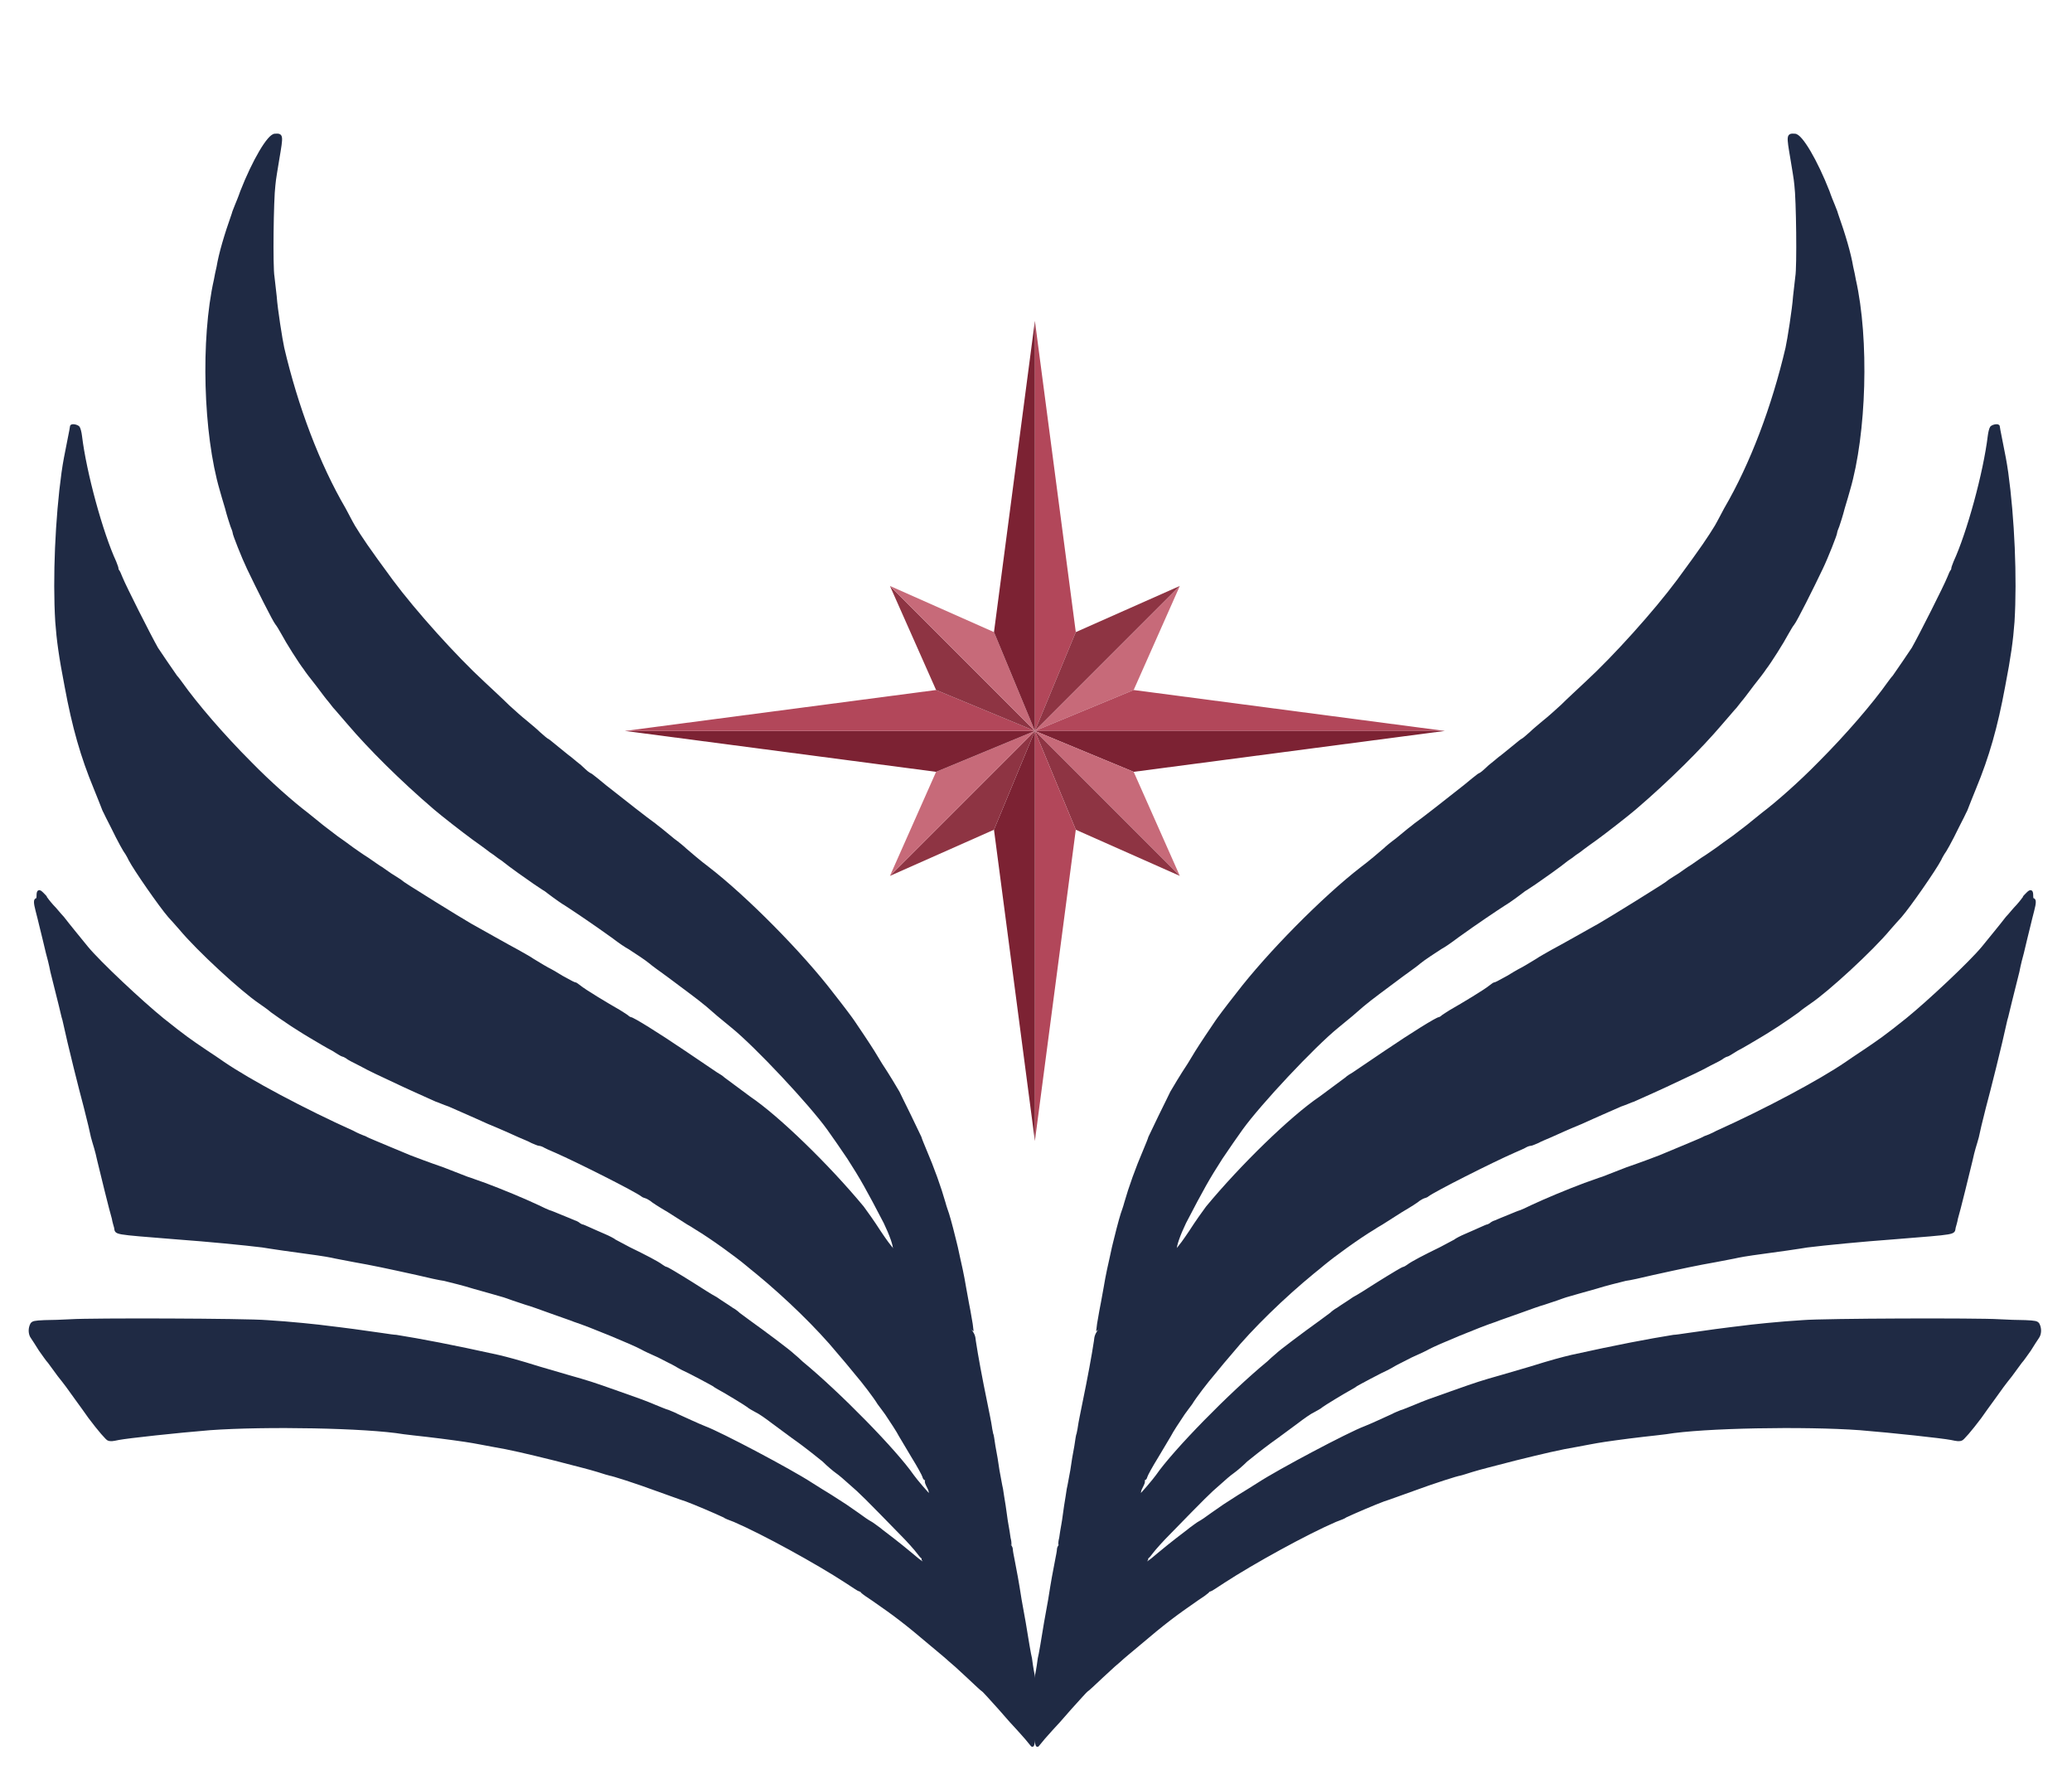
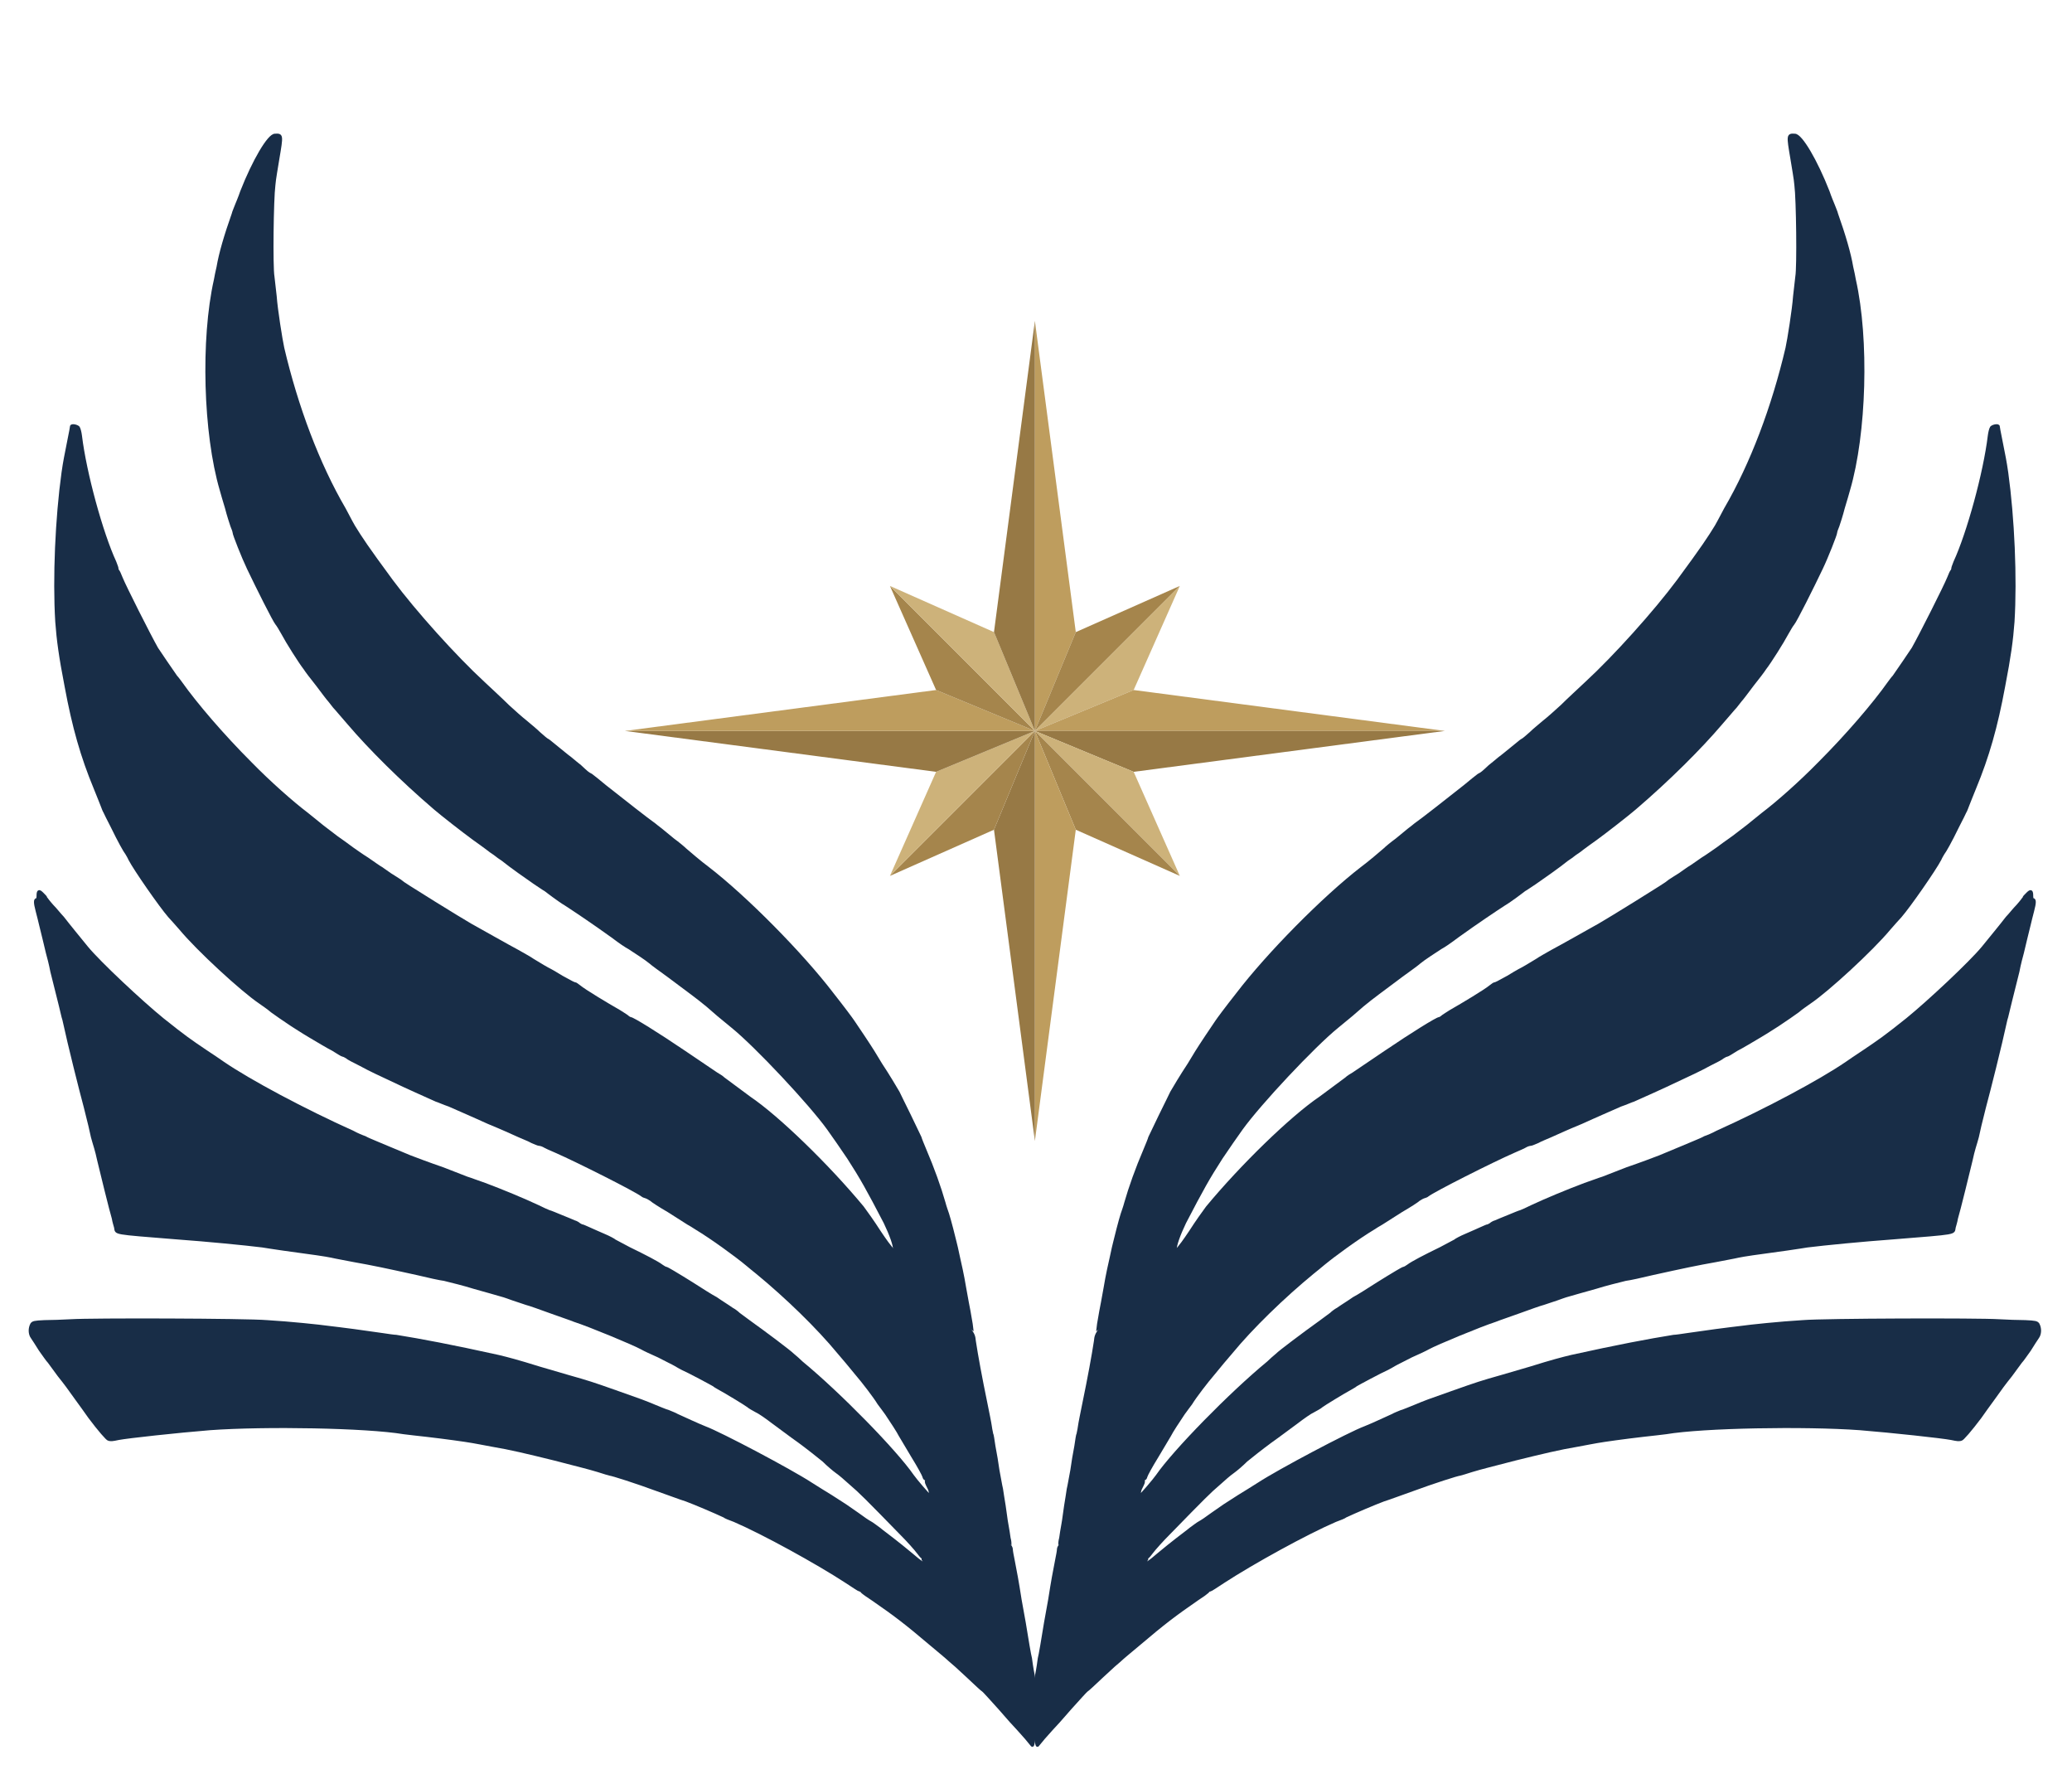
<svg xmlns="http://www.w3.org/2000/svg" viewBox="14 6 465 398">
-   <g fill="#1F2A44" stroke="#1F2A44" stroke-width=".6">
+   <g fill="#182D47" stroke="#182D47" stroke-width=".6">
    <g>
      <path d="M223.4 295.7C215.9 288.3 214.6 286.9 214.7 286.4C214.8 285.5 213.9 283.0 212.6 280.3C208.7 272.8 207.3 270.3 204.4 265.8C202.3 262.7 201.6 261.7 199.9 259.3C195.8 253.6 183.7 240.7 178.4 236.4C175.2 233.8 175.0 233.6 172.7 231.6C170.4 229.7 168.7 228.5 163.9 224.9C162.1 223.6 160.3 222.3 160.0 222.0C159.2 221.3 156.3 219.4 155.2 218.7C154.3 218.2 153.4 217.6 151.4 216.1C147.1 213.0 142.9 210.2 140.9 208.9C140.2 208.5 139.1 207.7 138.4 207.2C137.7 206.7 136.8 206.0 136.4 205.7C136.0 205.5 134.9 204.7 134.1 204.2C132.5 203.1 128.5 200.3 126.8 198.9C126.3 198.6 125.5 198.0 125.0 197.6C124.5 197.3 123.7 196.7 123.2 196.3C122.7 195.9 121.4 195.0 120.3 194.2C118.1 192.6 113.1 188.7 111.6 187.4C104.0 180.9 96.9 173.8 92.3 168.4C90.8 166.7 89.4 165.0 89.0 164.6C88.7 164.2 88.2 163.6 87.9 163.2C87.6 162.9 86.4 161.3 85.2 159.7C84.0 158.2 82.7 156.5 82.4 156.0C81.3 154.6 78.4 150.0 77.4 148.1C76.9 147.2 76.3 146.2 76.1 146.0C75.5 145.3 71.7 137.7 69.7 133.5C68.5 131.0 66.5 125.9 66.5 125.5C66.5 125.3 66.3 124.7 66.0 124.0C65.8 123.4 65.2 121.6 64.8 120.0C64.3 118.4 63.8 116.6 63.6 115.9C59.9 103.3 59.3 82.1 62.3 68.8C62.4 68.1 62.7 66.8 62.9 65.9C63.4 62.9 64.6 58.8 66.3 54.0C66.4 53.5 66.8 52.7 67.0 52.1C67.2 51.6 67.8 50.2 68.2 49.0C70.9 42.1 74.3 36.3 75.7 36.3C77.3 36.2 77.3 36.3 76.4 41.6C76.1 43.5 75.6 46.2 75.5 47.6C75.1 50.6 74.9 65.9 75.3 68.1C75.4 69.0 75.6 70.9 75.8 72.5C76.0 75.4 77.1 82.3 77.5 84.1C80.6 97.3 85.4 110.1 91.3 120.2C91.8 121.1 92.7 122.9 93.4 124.1C95.0 126.7 96.3 128.7 101.9 136.3C107.1 143.3 116.2 153.4 122.5 159.2C124.2 160.8 126.7 163.1 128.0 164.4C129.3 165.6 131.1 167.2 132.0 167.9C132.8 168.6 134.2 169.7 135.0 170.5C135.9 171.3 136.7 172.0 137.0 172.1C137.2 172.2 138.1 173.0 139.0 173.7C140.0 174.5 141.3 175.6 142.0 176.1C142.7 176.7 143.7 177.5 144.2 177.9C145.7 179.3 145.9 179.5 146.7 179.9C147.1 180.2 148.5 181.3 149.8 182.4C154.1 185.8 159.2 189.8 160.9 191.0C161.1 191.2 161.8 191.7 162.3 192.1C162.8 192.5 164.1 193.6 165.1 194.4C166.2 195.2 167.4 196.2 167.8 196.6C168.6 197.3 171.3 199.6 172.8 200.7C181.5 207.4 194.0 220.1 200.8 229.0C203.4 232.3 205.1 234.6 205.5 235.2C206.4 236.5 209.2 240.7 210.0 242.0C210.5 242.8 211.2 244.0 211.7 244.8C213.3 247.2 215.2 250.4 215.6 251.1C215.8 251.5 216.9 253.8 218.1 256.2C219.2 258.5 220.3 260.8 220.5 261.2C220.6 261.6 221.1 262.8 221.6 264.0C223.4 268.2 224.9 272.4 225.9 275.9C226.1 276.7 226.5 277.8 226.7 278.4C227.1 279.6 228.2 283.9 228.4 284.8C228.5 285.1 228.8 286.5 229.1 287.9C229.4 289.2 230.1 292.3 230.5 294.8C230.9 297.2 231.4 299.6 231.5 300.2C231.9 302.4 232.2 304.3 232.2 304.4C232.1 304.4 228.2 300.5 223.4 295.7Z" />
      <path d="M233.4 345.2C226.1 338.0 226.1 338.0 223.8 338.0C221.6 338.0 221.5 338.0 221.3 337.3C221.2 336.9 220.1 334.9 218.8 332.8C217.6 330.8 216.3 328.6 216.0 328.1C215.5 327.1 214.1 325.0 212.9 323.2C212.5 322.6 211.7 321.6 211.2 320.9C210.3 319.4 207.6 315.9 206.3 314.4C205.0 312.8 203.0 310.4 202.2 309.5C197.6 303.9 190.5 297.0 183.8 291.5C183.3 291.1 182.3 290.3 181.6 289.7C179.2 287.7 173.7 283.7 170.2 281.6C169.8 281.3 168.9 280.8 168.4 280.5C167.8 280.1 165.9 278.9 164.0 277.7C162.1 276.6 160.4 275.5 160.1 275.2C159.8 275.0 159.3 274.7 159.0 274.6C158.7 274.5 158.3 274.4 158.1 274.2C156.7 273.1 143.6 266.5 138.8 264.4C137.6 263.9 136.3 263.3 136.0 263.1C135.6 262.9 135.2 262.8 135.0 262.8C134.8 262.8 134.1 262.5 133.4 262.2C132.7 261.8 131.4 261.3 130.5 260.9C129.6 260.5 128.3 259.9 127.6 259.6C126.9 259.3 125.1 258.5 123.6 257.9C122.1 257.2 120.0 256.3 118.9 255.8C117.8 255.3 115.9 254.5 114.8 254.0C113.6 253.6 112.3 253.0 111.9 252.9C108.1 251.2 106.1 250.3 104.6 249.6C98.4 246.7 97.1 246.1 94.9 244.9C93.5 244.2 92.1 243.5 91.8 243.2C91.5 243.0 91.1 242.8 90.9 242.8C90.8 242.8 89.8 242.2 88.7 241.5C87.5 240.9 85.2 239.5 83.5 238.5C81.8 237.5 80.0 236.3 79.5 236.0C77.1 234.4 76.4 233.9 75.0 232.9C74.2 232.2 73.0 231.4 72.3 230.9C68.3 228.2 58.4 219.1 54.5 214.4C53.6 213.4 52.5 212.1 52.0 211.6C50.0 209.3 44.3 201.1 43.1 198.8C42.9 198.3 42.5 197.7 42.4 197.5C42.0 197.0 40.8 194.9 39.1 191.4C38.3 189.9 37.6 188.4 37.5 188.2C37.3 187.9 37.1 187.3 36.9 186.8C36.7 186.3 36.0 184.5 35.3 182.8C32.4 175.8 30.5 169.2 28.8 160.0C27.5 153.3 27.0 149.6 26.7 145.5C26.1 135.7 26.7 122.2 28.1 112.1C28.5 109.3 28.7 108.5 29.5 104.4C29.8 103.0 30.0 101.8 30.0 101.7C30.0 101.3 31.2 101.5 31.6 101.9C31.8 102.2 32.0 103.0 32.1 103.8C33.1 112.1 36.8 125.6 39.8 132.1C40.0 132.7 40.3 133.3 40.3 133.6C40.3 133.8 40.4 134.0 40.5 134.1C40.6 134.2 40.9 134.8 41.2 135.6C42.0 137.6 47.5 148.5 49.2 151.5C50.0 152.7 52.3 156.1 53.5 157.8C53.8 158.1 54.3 158.8 54.6 159.2C58.0 164.0 64.0 171.0 70.2 177.2C74.5 181.6 79.6 186.1 82.9 188.6C83.6 189.2 84.8 190.1 85.5 190.7C86.3 191.4 88.1 192.7 89.5 193.8C90.9 194.8 92.6 196.0 93.1 196.4C93.7 196.8 95.2 197.9 96.5 198.7C97.8 199.6 99.2 200.6 99.6 200.8C100.0 201.1 100.9 201.7 101.6 202.2C102.3 202.6 103.3 203.3 103.8 203.6C104.6 204.3 106.0 205.1 111.4 208.5C116.4 211.6 117.1 212.0 118.6 212.9C119.4 213.4 120.3 213.9 120.5 214.0C121.4 214.5 128.3 218.4 130.2 219.4C131.4 220.1 132.9 220.9 133.6 221.4C134.3 221.8 135.7 222.7 136.8 223.3C137.8 223.8 139.3 224.7 140.1 225.2C142.3 226.4 142.8 226.7 143.1 226.7C143.2 226.7 143.6 227.0 144.0 227.3C145.2 228.3 150.2 231.3 153.0 232.9C153.6 233.3 154.3 233.7 154.7 234.0C155.0 234.3 155.4 234.5 155.5 234.5C156.0 234.5 161.5 237.9 167.7 242.1C171.2 244.5 174.4 246.6 174.8 246.9C175.3 247.2 176.0 247.6 176.4 248.0C177.5 248.8 181.5 251.8 182.2 252.3C188.7 256.7 199.9 267.6 207.6 276.9C208.2 277.7 210.0 280.2 211.4 282.4C214.1 286.4 214.1 286.4 223.3 295.6C232.5 304.9 232.5 304.9 232.7 306.9C233.2 310.2 234.1 315.1 235.3 320.9C235.7 322.9 236.2 325.3 236.3 326.1C236.4 326.9 236.6 327.6 236.6 327.7C236.7 327.8 236.9 329.1 237.1 330.5C237.4 332.0 237.8 334.4 238.0 335.9C238.3 337.4 238.6 339.3 238.8 340.1C238.9 340.9 239.2 342.6 239.4 343.9C239.6 345.1 239.8 347.0 240.0 348.0C240.2 349.0 240.4 350.4 240.5 351.1C240.7 351.8 240.7 352.4 240.7 352.4C240.6 352.4 237.3 349.2 233.4 345.2Z" />
      <path d="M220.0 354.3C219.4 353.5 217.7 351.6 216.2 350.1C208.4 342.1 207.0 340.7 205.0 339.0C203.8 337.9 202.4 336.7 201.8 336.3C201.1 335.8 199.8 334.7 198.8 333.7C197.7 332.8 195.3 330.9 193.4 329.5C191.4 328.1 188.8 326.1 187.4 325.1C186.1 324.1 184.4 322.9 183.7 322.6C183.0 322.2 182.2 321.8 181.9 321.5C181.4 321.1 176.8 318.3 175.3 317.5C174.8 317.2 174.4 317.0 174.2 316.8C173.9 316.6 168.5 313.7 167.1 313.1C166.7 312.9 166.0 312.5 165.5 312.2C165.0 311.9 163.3 311.1 161.8 310.3C160.2 309.6 158.5 308.8 158.0 308.5C156.2 307.5 146.3 303.4 142.9 302.3C142.2 302.0 139.8 301.2 137.6 300.4C135.4 299.6 132.9 298.7 132.1 298.5C131.3 298.2 129.9 297.8 129.1 297.5C128.3 297.2 127.4 296.9 127.1 296.8C126.4 296.6 121.9 295.3 120.4 294.9C118.2 294.2 115.3 293.5 113.7 293.1C112.8 293.0 110.1 292.4 107.6 291.8C100.8 290.3 97.5 289.6 93.5 288.9C91.5 288.5 89.2 288.1 88.4 287.9C86.9 287.6 84.9 287.3 77.5 286.3C75.5 286.0 73.4 285.7 72.9 285.6C68.9 285.1 60.6 284.3 53.8 283.8C38.9 282.6 40.2 282.8 39.9 281.4C39.8 281.0 39.5 280.1 39.4 279.4C38.9 277.8 36.6 268.4 36.1 266.3C35.9 265.4 35.6 264.1 35.4 263.5C35.2 262.9 34.9 261.8 34.7 261.1C34.3 259.2 34.1 258.4 33.1 254.4C32.1 250.7 29.6 240.8 28.3 234.8C28.1 234.3 27.7 232.3 27.2 230.4C26.7 228.4 26.0 225.6 25.6 224.0C25.3 222.4 24.8 220.5 24.6 219.8C24.3 218.4 23.4 214.9 23.0 213.2C22.9 212.8 22.6 211.5 22.3 210.4C21.8 208.5 21.8 207.8 22.3 207.8C22.4 207.8 22.5 207.5 22.5 207.1C22.5 205.9 22.7 205.7 23.5 206.5C23.9 206.9 24.3 207.3 24.3 207.4C24.3 207.5 24.9 208.3 25.7 209.2C26.5 210.0 27.5 211.3 28.1 211.9C29.4 213.6 31.8 216.5 33.5 218.6C36.3 222.0 45.7 230.8 50.5 234.7C55.5 238.7 56.7 239.5 60.1 241.8C61.9 243.0 63.7 244.2 64.1 244.5C70.1 248.6 82.3 255.1 93.2 260.0C94.1 260.5 95.3 261.0 95.9 261.2C96.4 261.5 97.4 261.9 98.1 262.2C98.8 262.5 100.2 263.1 101.2 263.5C104.3 264.8 104.6 264.9 106.0 265.5C107.3 266.0 110.2 267.1 113.4 268.2C115.1 268.9 117.1 269.6 118.8 270.3C119.5 270.5 121.3 271.2 122.8 271.7C126.8 273.2 131.6 275.2 134.8 276.7C135.8 277.2 136.9 277.7 137.2 277.8C137.6 277.9 138.8 278.4 140.0 278.9C141.2 279.4 142.5 279.9 142.9 280.1C143.3 280.2 143.8 280.5 144.0 280.7C144.2 280.8 144.5 281.0 144.6 281.0C144.8 281.0 145.4 281.3 146.1 281.6C146.8 281.9 148.3 282.6 149.5 283.1C150.7 283.6 151.8 284.2 152.0 284.4C152.2 284.5 153.7 285.3 155.2 286.1C158.7 287.8 161.6 289.3 162.5 290.0C162.9 290.3 163.3 290.5 163.4 290.5C163.5 290.5 164.3 290.9 165.1 291.4C167.8 293.0 171.1 295.1 172.5 296.0C173.3 296.5 174.3 297.1 174.7 297.3C175.1 297.6 175.9 298.1 176.5 298.5C177.1 298.9 177.9 299.4 178.3 299.7C178.7 299.9 179.4 300.4 179.8 300.8C180.2 301.1 181.3 301.9 182.1 302.5C186.0 305.3 191.2 309.2 192.0 310.0C192.6 310.5 193.4 311.2 193.9 311.7C202.4 318.7 215.0 331.6 218.8 337.1C219.5 338.1 222.4 341.5 222.6 341.5C222.9 341.5 222.8 340.5 222.4 339.8C221.5 338.0 221.5 338.0 223.9 338.0C226.1 338.0 226.1 338.0 229.6 341.5L233.1 345.0L227.7 350.4C221.5 356.6 221.7 356.5 220.0 354.3Z" />
      <path d="M245.6 397.6C244.9 396.7 243.7 395.3 242.5 394.0C242.0 393.5 240.1 391.4 238.3 389.3C236.4 387.2 234.8 385.4 234.6 385.3C234.4 385.2 232.9 383.8 231.1 382.1C229.3 380.4 227.5 378.8 227.1 378.5C226.7 378.1 224.9 376.6 223.1 375.1C217.1 370.0 214.8 368.3 209.9 364.9C208.8 364.2 207.7 363.4 207.5 363.2C207.3 362.9 207.1 362.8 206.9 362.8C206.8 362.8 205.4 361.9 203.9 360.9C197.3 356.6 185.3 350.0 178.8 347.2C177.7 346.8 176.7 346.4 176.5 346.2C174.6 345.3 169.9 343.3 168.0 342.6C166.7 342.2 163.8 341.1 161.5 340.3C156.9 338.6 151.3 336.8 150.8 336.8C150.7 336.8 149.5 336.4 148.2 336.0C145.5 335.2 145.3 335.2 138.4 333.4C132.3 331.9 128.6 331.0 124.4 330.3C122.7 330.0 120.8 329.6 120.1 329.5C118.4 329.2 114.1 328.6 109.8 328.1C107.8 327.9 105.5 327.6 104.6 327.5C96.3 326.1 73.5 325.7 61.1 326.6C53.7 327.2 42.7 328.4 40.6 328.8C39.2 329.1 39.0 329.1 38.4 329.0C38.1 329.0 36.2 326.8 34.1 324.0C33.1 322.6 32.2 321.3 31.3 320.1C29.3 317.3 28.8 316.6 27.2 314.6C26.3 313.4 25.3 312.0 25.0 311.6C24.6 311.2 23.8 310.0 23.0 308.9C22.3 307.8 21.5 306.5 21.2 306.1C20.6 305.3 20.6 304.0 21.1 303.1C21.4 302.7 21.7 302.6 24.0 302.5C25.5 302.5 28.1 302.4 29.9 302.3C34.6 302.0 69.1 302.1 73.9 302.5C79.0 302.8 85.7 303.5 87.8 303.8C88.6 303.9 91.2 304.2 93.4 304.5C95.6 304.8 98.4 305.2 99.8 305.4C101.1 305.6 102.5 305.8 102.9 305.8C108.5 306.7 115.4 308.0 125.8 310.3C127.9 310.8 130.2 311.4 135.0 312.9C137.1 313.5 140.1 314.4 141.5 314.8C146.1 316.1 147.0 316.4 152.1 318.2C158.1 320.3 158.6 320.5 161.0 321.5C162.0 321.9 163.4 322.5 164.1 322.7C164.8 323.0 165.6 323.3 165.9 323.5C167.0 324.0 170.9 325.8 172.2 326.3C175.7 327.6 191.4 335.9 196.0 338.9C197.3 339.7 199.3 341.0 200.5 341.7C203.5 343.6 204.1 344.0 206.5 345.7C207.7 346.6 208.9 347.4 209.3 347.6C209.7 347.8 210.6 348.5 211.3 349.0C212.0 349.6 213.4 350.6 214.4 351.4C215.3 352.1 217.2 353.6 218.5 354.7C220.7 356.6 221.5 357.1 221.5 356.5C221.5 356.4 221.4 356.2 221.2 356.0C221.0 355.8 221.1 355.8 221.6 355.8C222.3 355.8 223.2 354.9 227.8 350.4L233.1 345.0L237.1 349.0C240.2 352.1 241.0 353.0 241.0 353.6C241.0 354.0 241.2 355.0 241.4 356.0C242.1 359.7 242.3 360.7 242.5 362.0C242.6 362.8 243.2 366.4 243.9 370.1C244.5 373.8 245.1 377.4 245.3 378.1C245.4 378.8 245.6 380.4 245.9 381.8C246.6 385.8 246.3 398.6 245.6 397.6Z" />
    </g>
    <g transform="translate(492.5 0) scale(-1 1)">
      <path d="M223.4 295.7C215.9 288.3 214.6 286.9 214.7 286.4C214.8 285.5 213.9 283.0 212.6 280.3C208.7 272.8 207.3 270.3 204.4 265.8C202.3 262.7 201.6 261.7 199.9 259.3C195.8 253.6 183.7 240.7 178.4 236.4C175.2 233.8 175.0 233.6 172.7 231.6C170.4 229.7 168.7 228.5 163.9 224.9C162.1 223.6 160.3 222.3 160.0 222.0C159.2 221.3 156.3 219.4 155.2 218.7C154.3 218.2 153.4 217.6 151.4 216.1C147.1 213.0 142.9 210.2 140.9 208.9C140.2 208.5 139.1 207.7 138.4 207.2C137.7 206.7 136.8 206.0 136.4 205.7C136.0 205.5 134.9 204.7 134.1 204.2C132.5 203.1 128.5 200.3 126.8 198.9C126.3 198.6 125.5 198.0 125.0 197.6C124.5 197.3 123.7 196.7 123.2 196.3C122.7 195.9 121.4 195.0 120.3 194.2C118.1 192.6 113.1 188.7 111.6 187.4C104.0 180.9 96.9 173.8 92.3 168.4C90.8 166.7 89.4 165.0 89.0 164.6C88.7 164.2 88.2 163.6 87.9 163.2C87.6 162.9 86.4 161.3 85.2 159.7C84.0 158.2 82.7 156.5 82.4 156.0C81.3 154.6 78.4 150.0 77.4 148.1C76.9 147.2 76.3 146.2 76.1 146.0C75.5 145.3 71.7 137.7 69.7 133.5C68.5 131.0 66.5 125.9 66.5 125.5C66.5 125.3 66.3 124.7 66.0 124.0C65.8 123.4 65.2 121.6 64.8 120.0C64.3 118.4 63.8 116.6 63.6 115.9C59.9 103.3 59.3 82.1 62.3 68.8C62.4 68.1 62.7 66.8 62.9 65.9C63.4 62.9 64.6 58.8 66.3 54.0C66.4 53.5 66.8 52.7 67.0 52.1C67.2 51.6 67.8 50.2 68.2 49.0C70.9 42.1 74.3 36.3 75.7 36.3C77.3 36.2 77.3 36.3 76.4 41.6C76.1 43.5 75.6 46.2 75.5 47.6C75.1 50.6 74.9 65.9 75.3 68.1C75.4 69.0 75.6 70.9 75.8 72.5C76.0 75.4 77.1 82.3 77.5 84.1C80.6 97.3 85.4 110.1 91.3 120.2C91.8 121.1 92.7 122.9 93.4 124.1C95.0 126.7 96.3 128.7 101.9 136.3C107.1 143.3 116.2 153.4 122.5 159.2C124.2 160.8 126.7 163.1 128.0 164.4C129.3 165.6 131.1 167.2 132.0 167.9C132.8 168.6 134.2 169.7 135.0 170.5C135.9 171.3 136.7 172.0 137.0 172.1C137.2 172.2 138.1 173.0 139.0 173.7C140.0 174.5 141.3 175.6 142.0 176.1C142.7 176.7 143.7 177.5 144.2 177.9C145.7 179.3 145.9 179.5 146.7 179.9C147.1 180.2 148.5 181.3 149.8 182.4C154.1 185.8 159.2 189.8 160.9 191.0C161.1 191.2 161.8 191.7 162.3 192.1C162.8 192.5 164.1 193.6 165.1 194.4C166.2 195.2 167.4 196.2 167.8 196.6C168.6 197.3 171.3 199.6 172.8 200.7C181.5 207.4 194.0 220.1 200.8 229.0C203.4 232.3 205.1 234.6 205.5 235.2C206.4 236.5 209.2 240.7 210.0 242.0C210.5 242.8 211.2 244.0 211.7 244.8C213.3 247.2 215.2 250.4 215.6 251.1C215.8 251.5 216.9 253.8 218.1 256.2C219.2 258.5 220.3 260.8 220.5 261.2C220.6 261.6 221.1 262.8 221.6 264.0C223.4 268.2 224.9 272.4 225.9 275.9C226.1 276.7 226.5 277.8 226.7 278.4C227.1 279.6 228.2 283.9 228.4 284.8C228.5 285.1 228.8 286.5 229.1 287.9C229.4 289.2 230.1 292.3 230.5 294.8C230.9 297.2 231.4 299.6 231.5 300.2C231.9 302.4 232.2 304.3 232.2 304.4C232.1 304.4 228.2 300.5 223.4 295.7Z" />
      <path d="M233.4 345.2C226.1 338.0 226.1 338.0 223.8 338.0C221.6 338.0 221.5 338.0 221.3 337.3C221.2 336.9 220.1 334.9 218.8 332.8C217.6 330.8 216.3 328.6 216.0 328.1C215.5 327.1 214.1 325.0 212.9 323.2C212.5 322.6 211.7 321.6 211.2 320.9C210.3 319.4 207.6 315.9 206.3 314.4C205.0 312.8 203.0 310.4 202.2 309.5C197.6 303.9 190.5 297.0 183.8 291.5C183.3 291.1 182.3 290.3 181.6 289.7C179.2 287.7 173.7 283.7 170.2 281.6C169.8 281.3 168.9 280.8 168.4 280.5C167.8 280.1 165.9 278.9 164.0 277.7C162.1 276.6 160.4 275.5 160.1 275.2C159.8 275.0 159.3 274.7 159.0 274.6C158.7 274.5 158.3 274.4 158.1 274.2C156.7 273.1 143.6 266.5 138.8 264.4C137.6 263.9 136.3 263.3 136.0 263.1C135.6 262.9 135.2 262.8 135.0 262.8C134.8 262.8 134.1 262.5 133.4 262.2C132.7 261.8 131.4 261.3 130.5 260.9C129.6 260.5 128.3 259.9 127.6 259.6C126.9 259.3 125.1 258.5 123.6 257.9C122.1 257.2 120.0 256.3 118.9 255.8C117.8 255.3 115.9 254.5 114.8 254.0C113.6 253.6 112.3 253.0 111.9 252.9C108.1 251.2 106.1 250.3 104.6 249.6C98.4 246.7 97.1 246.1 94.9 244.9C93.5 244.2 92.1 243.5 91.8 243.2C91.5 243.0 91.1 242.8 90.9 242.8C90.8 242.8 89.8 242.2 88.7 241.5C87.5 240.9 85.2 239.5 83.5 238.5C81.8 237.5 80.0 236.3 79.5 236.0C77.1 234.4 76.4 233.9 75.0 232.9C74.2 232.2 73.0 231.4 72.3 230.9C68.3 228.2 58.4 219.1 54.5 214.4C53.6 213.4 52.5 212.1 52.0 211.6C50.0 209.3 44.3 201.1 43.1 198.8C42.9 198.3 42.5 197.7 42.4 197.5C42.0 197.0 40.8 194.9 39.1 191.4C38.3 189.9 37.6 188.4 37.5 188.2C37.3 187.9 37.1 187.3 36.9 186.8C36.7 186.3 36.0 184.5 35.3 182.8C32.4 175.8 30.5 169.2 28.8 160.0C27.5 153.3 27.0 149.6 26.7 145.5C26.1 135.7 26.7 122.2 28.1 112.1C28.5 109.3 28.7 108.5 29.5 104.4C29.8 103.0 30.0 101.8 30.0 101.7C30.0 101.3 31.2 101.5 31.6 101.9C31.8 102.2 32.0 103.0 32.1 103.8C33.1 112.1 36.8 125.6 39.8 132.1C40.0 132.7 40.3 133.3 40.3 133.6C40.3 133.8 40.4 134.0 40.5 134.1C40.6 134.2 40.9 134.8 41.2 135.6C42.0 137.6 47.5 148.5 49.2 151.5C50.0 152.7 52.3 156.1 53.5 157.8C53.8 158.1 54.3 158.8 54.6 159.2C58.0 164.0 64.0 171.0 70.2 177.2C74.5 181.6 79.6 186.1 82.9 188.6C83.6 189.2 84.8 190.1 85.5 190.7C86.3 191.4 88.1 192.7 89.5 193.8C90.9 194.8 92.6 196.0 93.1 196.4C93.7 196.8 95.2 197.9 96.5 198.7C97.8 199.6 99.2 200.6 99.6 200.8C100.0 201.1 100.9 201.7 101.6 202.2C102.3 202.6 103.3 203.3 103.8 203.6C104.6 204.3 106.0 205.1 111.4 208.5C116.4 211.6 117.1 212.0 118.6 212.9C119.4 213.4 120.3 213.9 120.5 214.0C121.4 214.5 128.3 218.4 130.2 219.4C131.4 220.1 132.9 220.9 133.6 221.4C134.3 221.8 135.7 222.7 136.8 223.3C137.8 223.8 139.3 224.7 140.1 225.2C142.3 226.4 142.8 226.7 143.1 226.7C143.2 226.7 143.6 227.0 144.0 227.3C145.2 228.3 150.2 231.3 153.0 232.9C153.6 233.3 154.3 233.7 154.7 234.0C155.0 234.3 155.4 234.5 155.5 234.5C156.0 234.5 161.5 237.9 167.7 242.1C171.2 244.5 174.4 246.6 174.8 246.9C175.3 247.2 176.0 247.6 176.4 248.0C177.5 248.8 181.5 251.8 182.2 252.3C188.7 256.7 199.9 267.6 207.6 276.9C208.2 277.7 210.0 280.2 211.4 282.4C214.1 286.4 214.1 286.4 223.3 295.6C232.5 304.9 232.5 304.9 232.7 306.9C233.2 310.2 234.1 315.1 235.3 320.9C235.7 322.9 236.2 325.3 236.3 326.1C236.4 326.9 236.6 327.6 236.6 327.7C236.7 327.8 236.9 329.1 237.1 330.5C237.4 332.0 237.8 334.4 238.0 335.9C238.3 337.4 238.6 339.3 238.8 340.1C238.9 340.9 239.2 342.6 239.4 343.9C239.6 345.1 239.8 347.0 240.0 348.0C240.2 349.0 240.4 350.4 240.5 351.1C240.7 351.8 240.7 352.4 240.7 352.4C240.6 352.4 237.3 349.2 233.4 345.2Z" />
      <path d="M220.0 354.3C219.4 353.5 217.7 351.6 216.2 350.1C208.4 342.1 207.0 340.7 205.0 339.0C203.8 337.9 202.4 336.7 201.8 336.3C201.1 335.8 199.8 334.7 198.8 333.7C197.7 332.8 195.3 330.9 193.4 329.5C191.4 328.1 188.8 326.1 187.4 325.1C186.1 324.1 184.4 322.9 183.7 322.6C183.0 322.2 182.2 321.8 181.9 321.5C181.4 321.1 176.8 318.3 175.3 317.5C174.8 317.2 174.4 317.0 174.2 316.8C173.9 316.6 168.5 313.7 167.1 313.1C166.7 312.9 166.0 312.5 165.5 312.2C165.0 311.9 163.3 311.1 161.8 310.3C160.2 309.6 158.5 308.8 158.0 308.5C156.2 307.5 146.3 303.4 142.9 302.3C142.2 302.0 139.8 301.2 137.6 300.4C135.4 299.6 132.9 298.7 132.1 298.5C131.3 298.2 129.9 297.8 129.1 297.5C128.3 297.2 127.4 296.9 127.1 296.8C126.4 296.6 121.9 295.3 120.4 294.9C118.2 294.2 115.3 293.5 113.7 293.1C112.8 293.0 110.1 292.4 107.6 291.8C100.8 290.3 97.5 289.6 93.5 288.9C91.5 288.5 89.2 288.1 88.4 287.9C86.9 287.6 84.9 287.3 77.5 286.3C75.5 286.0 73.4 285.7 72.9 285.6C68.9 285.1 60.6 284.3 53.8 283.8C38.9 282.6 40.2 282.8 39.9 281.4C39.8 281.0 39.5 280.1 39.4 279.4C38.9 277.8 36.6 268.4 36.1 266.3C35.9 265.4 35.6 264.1 35.4 263.5C35.2 262.9 34.9 261.8 34.7 261.1C34.3 259.2 34.1 258.4 33.1 254.4C32.1 250.7 29.6 240.8 28.3 234.8C28.1 234.3 27.7 232.3 27.2 230.4C26.7 228.4 26.0 225.6 25.6 224.0C25.3 222.4 24.8 220.5 24.6 219.8C24.3 218.4 23.4 214.9 23.0 213.2C22.9 212.8 22.6 211.5 22.3 210.4C21.8 208.5 21.8 207.8 22.3 207.8C22.4 207.8 22.5 207.5 22.5 207.1C22.5 205.9 22.7 205.7 23.5 206.5C23.9 206.9 24.3 207.3 24.3 207.4C24.3 207.5 24.9 208.3 25.7 209.2C26.5 210.0 27.5 211.3 28.1 211.9C29.4 213.6 31.8 216.5 33.5 218.6C36.3 222.0 45.7 230.8 50.5 234.7C55.5 238.7 56.7 239.5 60.1 241.8C61.9 243.0 63.7 244.2 64.1 244.5C70.1 248.6 82.3 255.1 93.2 260.0C94.1 260.5 95.3 261.0 95.9 261.2C96.4 261.5 97.4 261.9 98.1 262.2C98.8 262.5 100.2 263.1 101.2 263.5C104.3 264.8 104.6 264.9 106.0 265.5C107.3 266.0 110.2 267.1 113.4 268.2C115.1 268.9 117.1 269.6 118.8 270.3C119.5 270.5 121.3 271.2 122.8 271.7C126.8 273.2 131.6 275.2 134.8 276.7C135.8 277.2 136.9 277.7 137.2 277.8C137.6 277.9 138.8 278.4 140.0 278.9C141.2 279.4 142.5 279.9 142.9 280.1C143.3 280.2 143.8 280.5 144.0 280.7C144.2 280.8 144.5 281.0 144.6 281.0C144.8 281.0 145.4 281.3 146.1 281.6C146.8 281.9 148.3 282.6 149.5 283.1C150.7 283.6 151.8 284.2 152.0 284.4C152.2 284.5 153.7 285.3 155.2 286.1C158.7 287.8 161.6 289.3 162.5 290.0C162.9 290.3 163.3 290.5 163.4 290.5C163.5 290.5 164.3 290.9 165.1 291.4C167.8 293.0 171.1 295.1 172.5 296.0C173.3 296.5 174.3 297.1 174.7 297.3C175.1 297.6 175.9 298.1 176.5 298.5C177.1 298.9 177.9 299.4 178.3 299.7C178.7 299.9 179.4 300.4 179.8 300.8C180.2 301.1 181.3 301.9 182.1 302.5C186.0 305.3 191.2 309.2 192.0 310.0C192.6 310.5 193.4 311.2 193.9 311.7C202.4 318.7 215.0 331.6 218.8 337.1C219.5 338.1 222.4 341.5 222.6 341.5C222.9 341.5 222.8 340.5 222.4 339.8C221.5 338.0 221.5 338.0 223.9 338.0C226.1 338.0 226.1 338.0 229.6 341.5L233.1 345.0L227.7 350.4C221.5 356.6 221.7 356.5 220.0 354.3Z" />
      <path d="M245.6 397.6C244.9 396.7 243.7 395.3 242.5 394.0C242.0 393.5 240.1 391.4 238.3 389.3C236.4 387.2 234.8 385.4 234.6 385.3C234.4 385.2 232.9 383.8 231.1 382.1C229.3 380.4 227.5 378.8 227.1 378.5C226.7 378.1 224.9 376.6 223.1 375.1C217.1 370.0 214.8 368.3 209.9 364.9C208.8 364.2 207.7 363.4 207.5 363.2C207.3 362.9 207.1 362.8 206.9 362.8C206.8 362.8 205.4 361.9 203.9 360.9C197.3 356.6 185.3 350.0 178.8 347.2C177.7 346.8 176.7 346.4 176.5 346.2C174.6 345.3 169.9 343.3 168.0 342.6C166.7 342.2 163.8 341.1 161.5 340.3C156.9 338.6 151.3 336.8 150.8 336.8C150.7 336.8 149.5 336.4 148.2 336.0C145.5 335.2 145.3 335.2 138.4 333.4C132.3 331.9 128.6 331.0 124.4 330.3C122.7 330.0 120.8 329.6 120.1 329.5C118.4 329.2 114.1 328.6 109.8 328.1C107.8 327.9 105.5 327.6 104.6 327.5C96.3 326.1 73.5 325.7 61.1 326.6C53.7 327.2 42.7 328.4 40.6 328.8C39.2 329.1 39.0 329.1 38.4 329.0C38.1 329.0 36.2 326.8 34.1 324.0C33.1 322.6 32.2 321.3 31.3 320.1C29.3 317.3 28.8 316.6 27.2 314.6C26.3 313.4 25.3 312.0 25.0 311.6C24.6 311.2 23.8 310.0 23.0 308.9C22.3 307.8 21.5 306.5 21.2 306.1C20.6 305.3 20.6 304.0 21.1 303.1C21.4 302.7 21.7 302.6 24.0 302.5C25.5 302.5 28.1 302.4 29.9 302.3C34.6 302.0 69.1 302.1 73.9 302.5C79.0 302.8 85.7 303.5 87.8 303.8C88.6 303.9 91.2 304.2 93.4 304.5C95.6 304.8 98.4 305.2 99.8 305.4C101.1 305.6 102.5 305.8 102.9 305.8C108.5 306.7 115.4 308.0 125.8 310.3C127.9 310.8 130.2 311.4 135.0 312.9C137.1 313.5 140.1 314.4 141.5 314.8C146.1 316.1 147.0 316.4 152.1 318.2C158.1 320.3 158.6 320.5 161.0 321.5C162.0 321.9 163.4 322.5 164.1 322.7C164.8 323.0 165.6 323.3 165.9 323.5C167.0 324.0 170.9 325.8 172.2 326.3C175.7 327.6 191.4 335.9 196.0 338.9C197.3 339.7 199.3 341.0 200.5 341.7C203.5 343.6 204.1 344.0 206.5 345.7C207.7 346.6 208.9 347.4 209.3 347.6C209.7 347.8 210.6 348.5 211.3 349.0C212.0 349.6 213.4 350.6 214.4 351.4C215.3 352.1 217.2 353.6 218.5 354.7C220.7 356.6 221.5 357.1 221.5 356.5C221.5 356.4 221.4 356.2 221.2 356.0C221.0 355.8 221.1 355.8 221.6 355.8C222.3 355.8 223.2 354.9 227.8 350.4L233.1 345.0L237.1 349.0C240.2 352.1 241.0 353.0 241.0 353.6C241.0 354.0 241.2 355.0 241.4 356.0C242.1 359.7 242.3 360.7 242.5 362.0C242.6 362.8 243.2 366.4 243.9 370.1C244.5 373.8 245.1 377.4 245.3 378.1C245.4 378.8 245.6 380.4 245.9 381.8C246.6 385.8 246.3 398.6 245.6 397.6Z" />
    </g>
  </g>
-   <path fill="#B2475A" d="M246.25 170.0L246.25 78.00L255.43 147.83Z" />
-   <path fill="#8E3443" d="M246.25 170.0L255.43 147.83L278.78 137.47Z" />
-   <path fill="#C76A79" d="M246.25 170.0L278.78 137.47L268.42 160.82Z" />
-   <path fill="#B2475A" d="M246.25 170.0L268.42 160.82L338.25 170.00Z" />
-   <path fill="#7C2233" d="M246.25 170.0L338.25 170.00L268.42 179.18Z" />
-   <path fill="#C76A79" d="M246.25 170.0L268.42 179.18L278.78 202.53Z" />
-   <path fill="#8E3443" d="M246.25 170.0L278.78 202.53L255.43 192.17Z" />
-   <path fill="#B2475A" d="M246.25 170.0L255.43 192.17L246.25 262.00Z" />
-   <path fill="#7C2233" d="M246.25 170.0L246.25 262.00L237.07 192.17Z" />
-   <path fill="#8E3443" d="M246.25 170.0L237.07 192.17L213.72 202.53Z" />
-   <path fill="#C76A79" d="M246.25 170.0L213.72 202.53L224.08 179.18Z" />
-   <path fill="#7C2233" d="M246.25 170.0L224.08 179.18L154.25 170.00Z" />
-   <path fill="#B2475A" d="M246.25 170.0L154.25 170.00L224.08 160.82Z" />
-   <path fill="#8E3443" d="M246.25 170.0L224.08 160.82L213.72 137.47Z" />
-   <path fill="#C76A79" d="M246.25 170.0L213.72 137.47L237.07 147.83Z" />
-   <path fill="#7C2233" d="M246.25 170.0L237.07 147.83L246.25 78.00Z" />
+   <path fill="#BE9D5E" d="M246.25 170.0L246.25 78.00L255.43 147.83Z" />
+   <path fill="#A5854C" d="M246.25 170.0L255.43 147.83L278.78 137.47Z" />
+   <path fill="#CDB27A" d="M246.25 170.0L278.78 137.47L268.42 160.82Z" />
+   <path fill="#BE9D5E" d="M246.25 170.0L268.42 160.82L338.25 170.00Z" />
+   <path fill="#977945" d="M246.25 170.0L338.25 170.00L268.42 179.18Z" />
+   <path fill="#CDB27A" d="M246.25 170.0L268.42 179.18L278.78 202.53Z" />
+   <path fill="#A5854C" d="M246.25 170.0L278.78 202.53L255.43 192.17Z" />
+   <path fill="#BE9D5E" d="M246.25 170.0L255.43 192.17L246.25 262.00Z" />
+   <path fill="#977945" d="M246.25 170.0L246.25 262.00L237.07 192.17Z" />
+   <path fill="#A5854C" d="M246.25 170.0L237.07 192.17L213.72 202.53Z" />
+   <path fill="#CDB27A" d="M246.25 170.0L213.72 202.53L224.08 179.18Z" />
+   <path fill="#977945" d="M246.25 170.0L224.08 179.18L154.25 170.00Z" />
+   <path fill="#BE9D5E" d="M246.25 170.0L154.25 170.00L224.08 160.82Z" />
+   <path fill="#A5854C" d="M246.25 170.0L224.08 160.82L213.72 137.47Z" />
+   <path fill="#CDB27A" d="M246.25 170.0L213.72 137.47L237.07 147.83Z" />
+   <path fill="#977945" d="M246.25 170.0L237.07 147.83L246.25 78.00Z" />
</svg>
